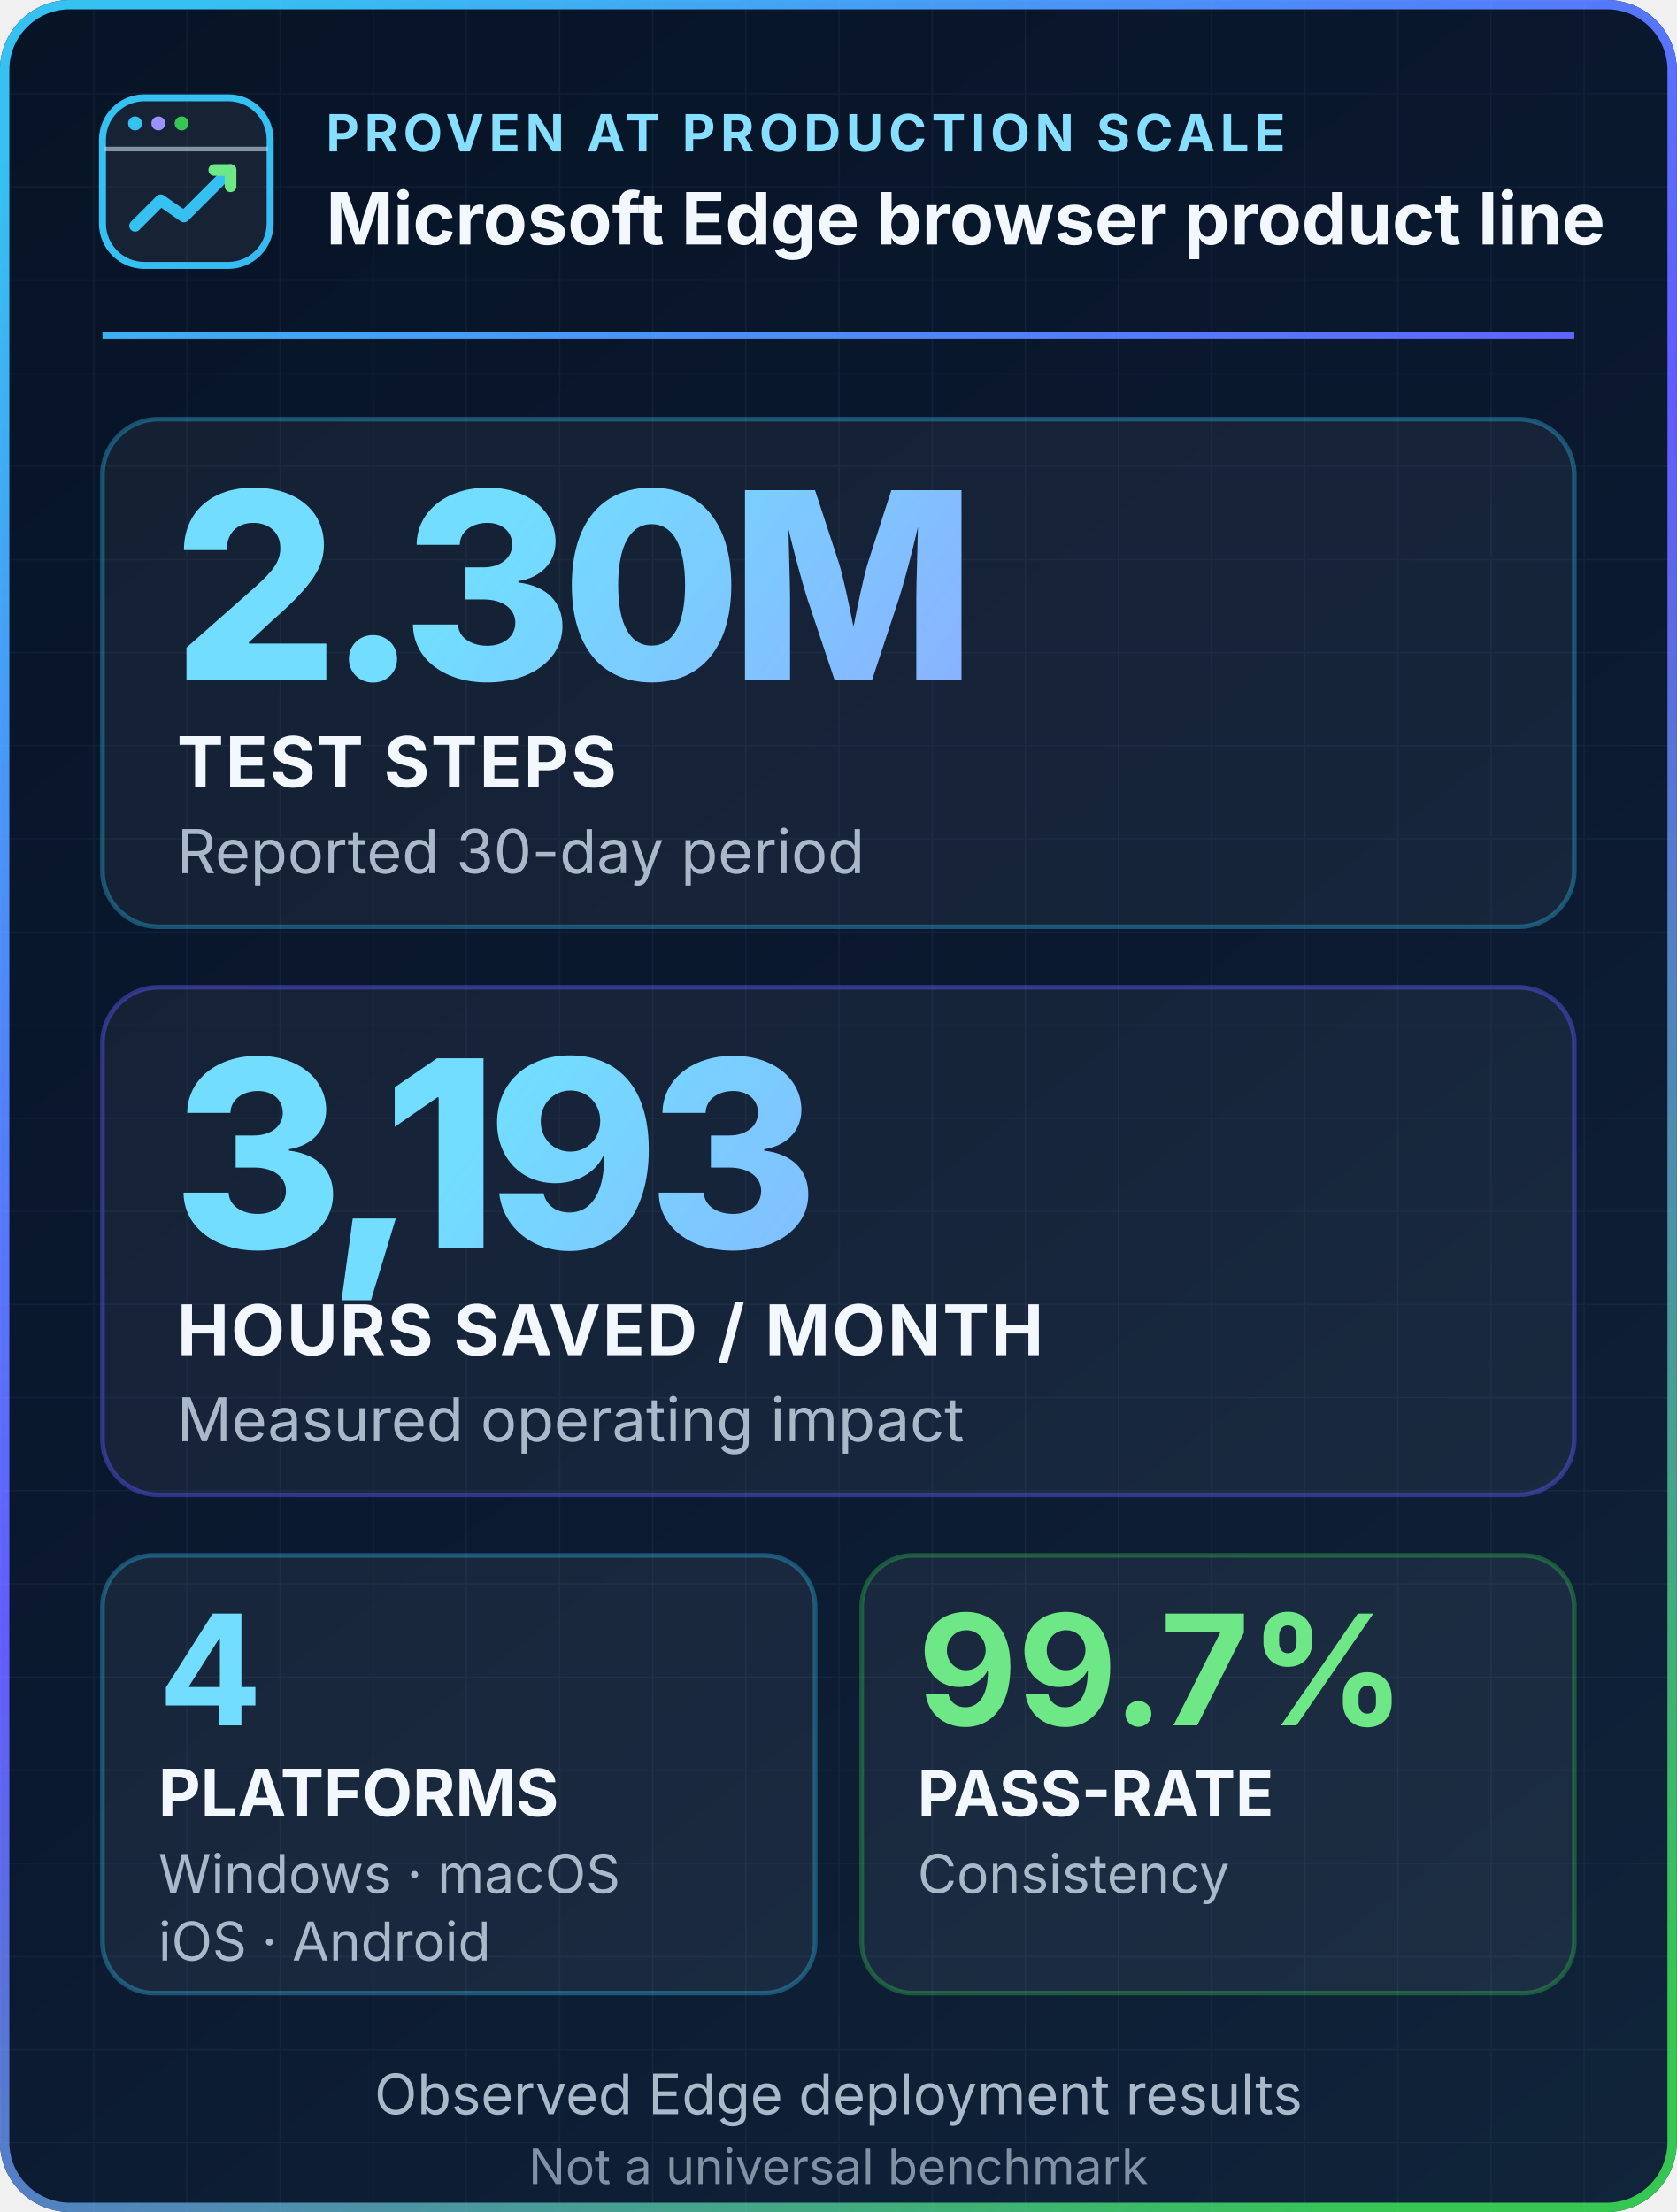
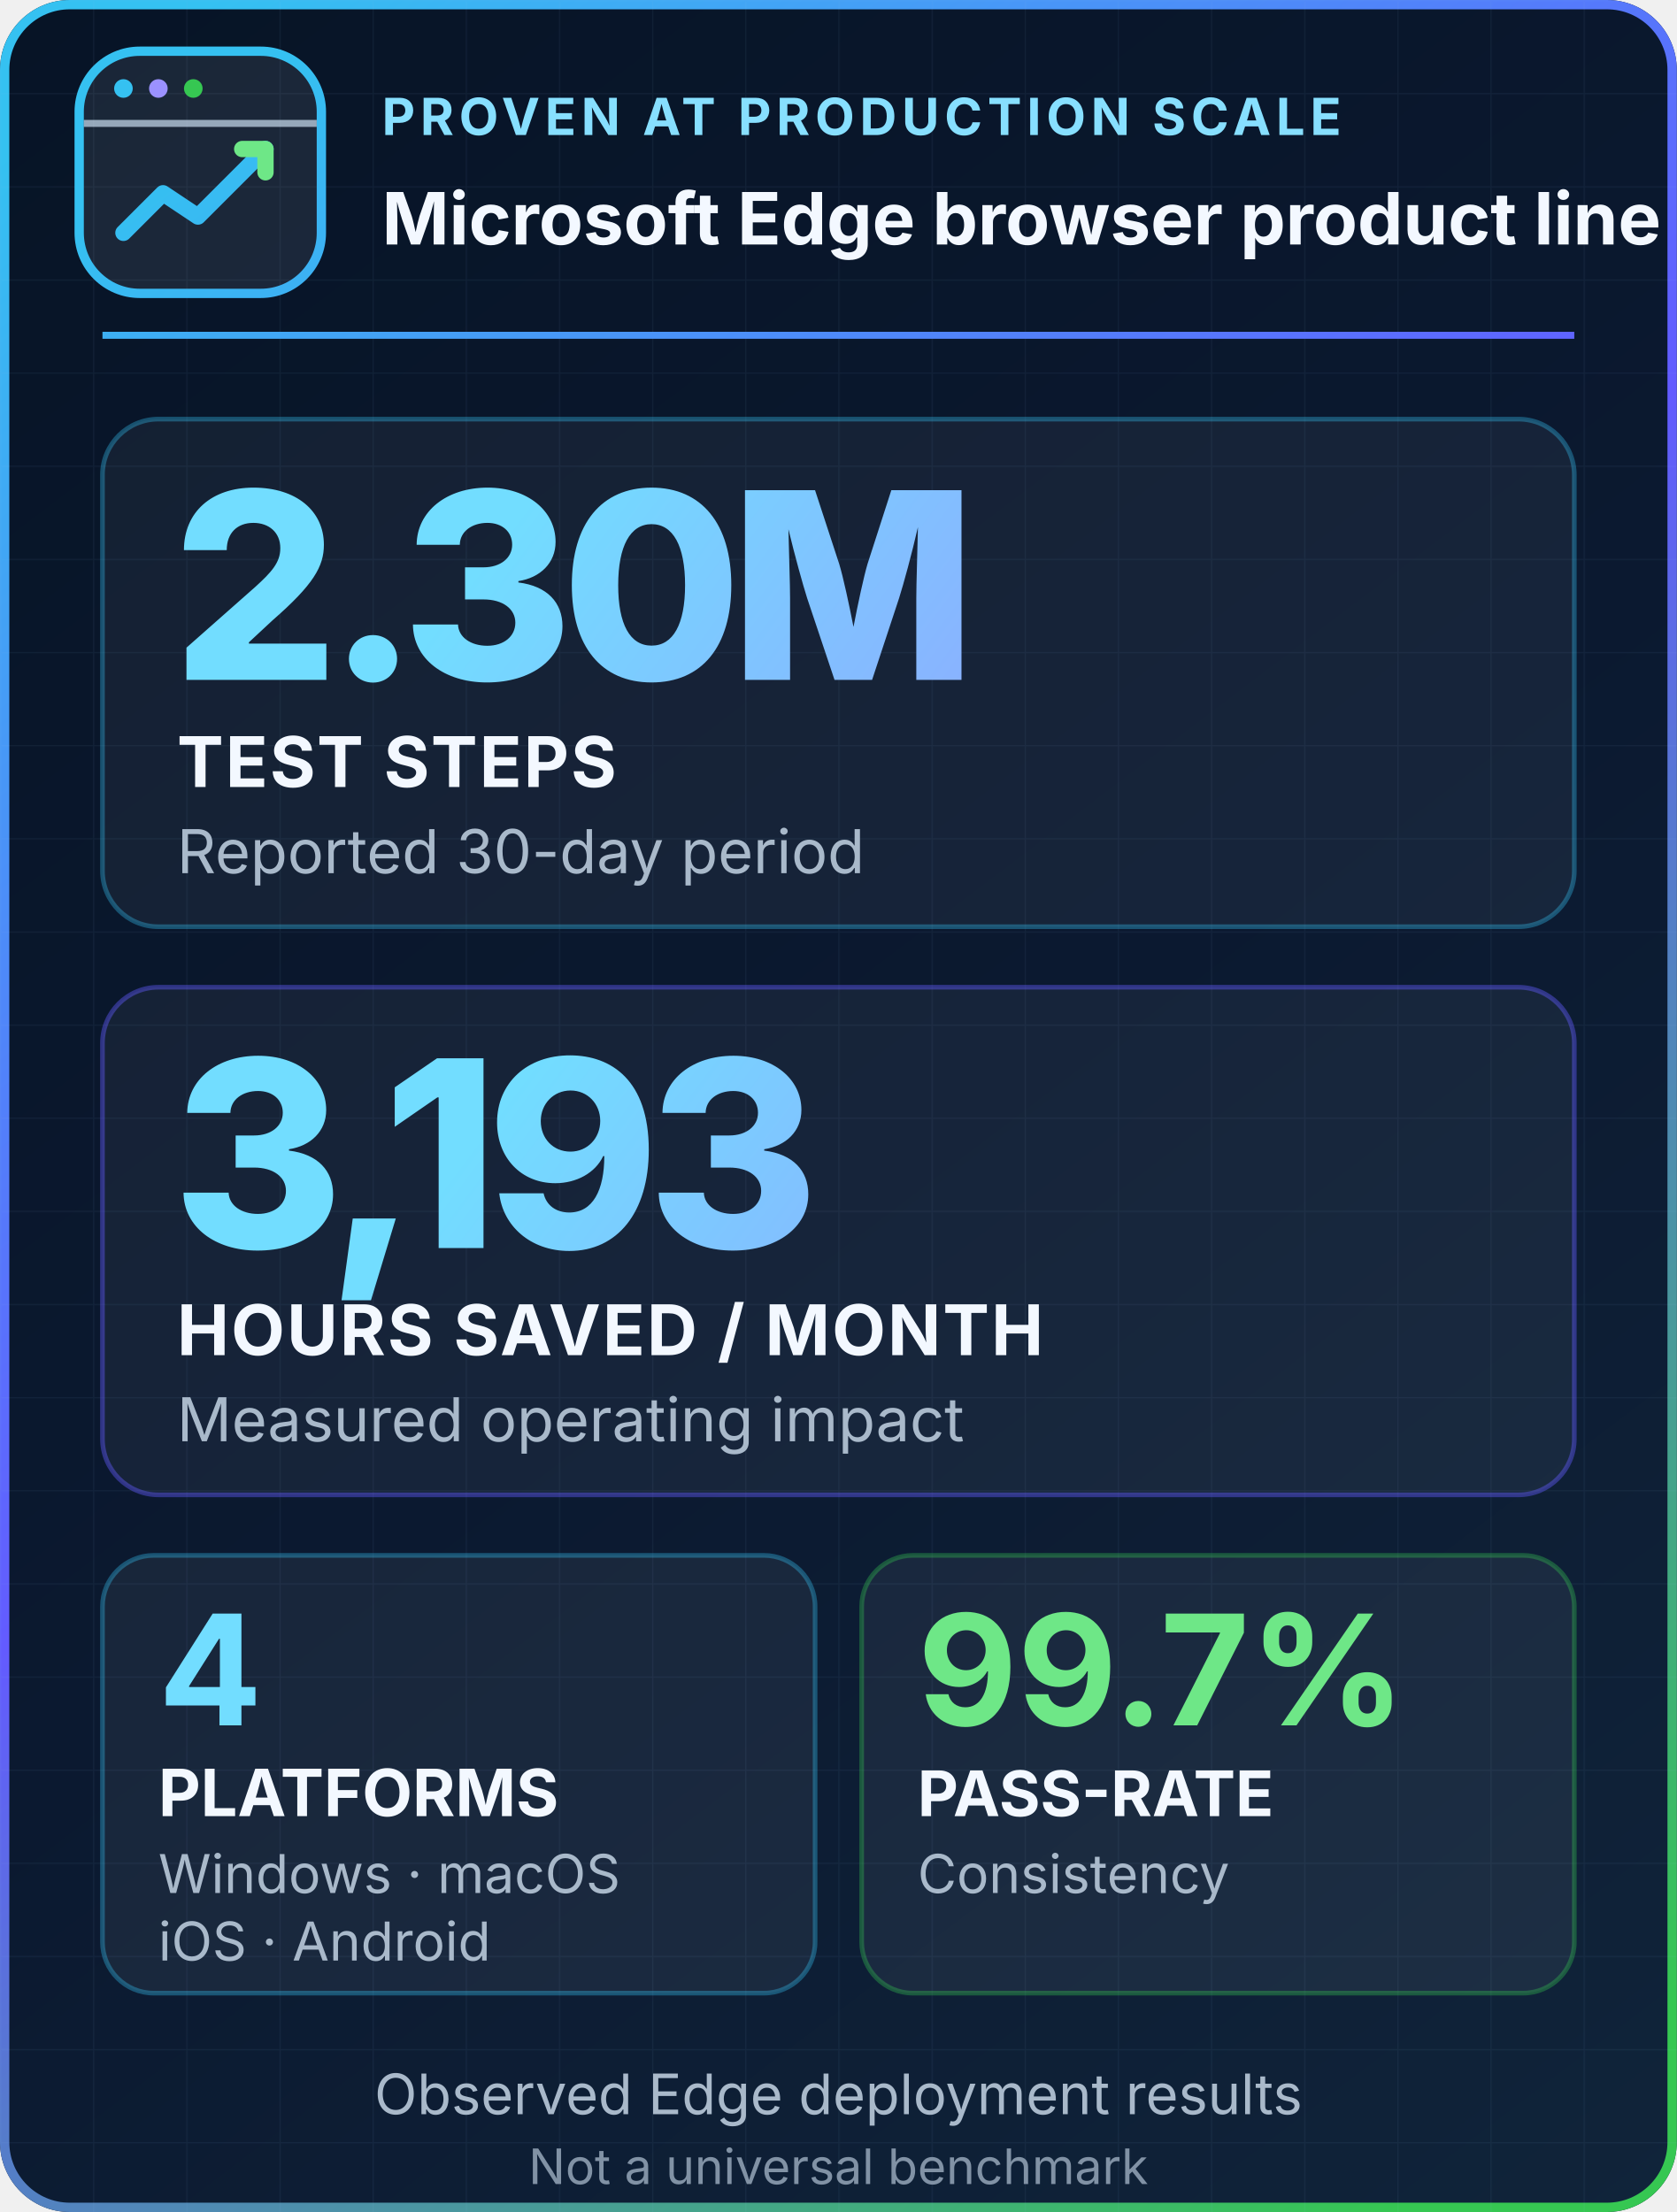
<svg xmlns="http://www.w3.org/2000/svg" viewBox="0 0 720 950" role="img" aria-labelledby="title desc">
  <defs>
    <linearGradient id="panel" x1="0" y1="0" x2="720" y2="950" gradientUnits="userSpaceOnUse">
      <stop stop-color="#071426" />
      <stop offset="0.52" stop-color="#0b1930" />
      <stop offset="1" stop-color="#10243a" />
    </linearGradient>
    <linearGradient id="accent" x1="38" y1="40" x2="680" y2="890" gradientUnits="userSpaceOnUse">
      <stop stop-color="#35c1f1" />
      <stop offset="0.48" stop-color="#635bff" />
      <stop offset="1" stop-color="#36c752" />
    </linearGradient>
    <linearGradient id="number" x1="52" y1="210" x2="640" y2="650" gradientUnits="userSpaceOnUse">
      <stop stop-color="#72ddff" />
      <stop offset="0.48" stop-color="#9b91ff" />
      <stop offset="1" stop-color="#6ee787" />
    </linearGradient>
    <pattern id="grid" width="40" height="40" patternUnits="userSpaceOnUse">
      <path d="M40 0H0v40" fill="none" stroke="#8bb8dd" stroke-opacity="0.07" />
    </pattern>
  </defs>
  <rect width="720" height="950" rx="30" fill="url(#panel)" />
  <rect x="2" y="2" width="716" height="946" rx="28" fill="none" stroke="url(#accent)" stroke-width="4" />
  <rect width="720" height="950" rx="30" fill="url(#grid)" />
-   <g transform="translate(44 42)">
-     <rect width="72" height="72" rx="18" fill="#ffffff" fill-opacity="0.06" stroke="url(#accent)" stroke-width="3" />
-     <path d="M1 22h70" stroke="#d9edff" stroke-opacity="0.55" stroke-width="2" />
-     <circle cx="14" cy="11" r="3" fill="#35c1f1" />
-     <circle cx="24" cy="11" r="3" fill="#9b91ff" />
-     <circle cx="34" cy="11" r="3" fill="#36c752" />
-     <path d="m14 55 11-11 10 7 20-20" fill="none" stroke="url(#accent)" stroke-width="5" stroke-linecap="round" stroke-linejoin="round" />
-     <path d="m48 31h7v7" fill="none" stroke="#6ee787" stroke-width="5" stroke-linecap="round" stroke-linejoin="round" />
+   <g transform="translate(34 22)">
+     <rect width="104" height="104" rx="26" fill="#ffffff" fill-opacity="0.08" stroke="url(#accent)" stroke-width="4" />
+     <path d="M2 31h100" stroke="#d9edff" stroke-opacity="0.65" stroke-width="3" />
+     <circle cx="19" cy="16" r="4" fill="#35c1f1" />
+     <circle cx="34" cy="16" r="4" fill="#9b91ff" />
+     <circle cx="49" cy="16" r="4" fill="#36c752" />
+     <path d="m19 78 17-17 15 10 29-29" fill="none" stroke="url(#accent)" stroke-width="7" stroke-linecap="round" stroke-linejoin="round" />
+     <path d="m70 42h10v10" fill="none" stroke="#6ee787" stroke-width="7" stroke-linecap="round" stroke-linejoin="round" />
  </g>
-   <text x="140" y="65" fill="#87dfff" font-family="Inter, -apple-system, BlinkMacSystemFont, 'Segoe UI', sans-serif" font-size="22" font-weight="700" letter-spacing="2.2">PROVEN AT PRODUCTION SCALE</text>
-   <text x="140" y="105" fill="#f3f8ff" font-family="Inter, -apple-system, BlinkMacSystemFont, 'Segoe UI', sans-serif" font-size="31" font-weight="650">Microsoft Edge browser product line</text>
+   <text x="164" y="58" fill="#87dfff" font-family="Inter, -apple-system, BlinkMacSystemFont, 'Segoe UI', sans-serif" font-size="22" font-weight="700" letter-spacing="2.2">PROVEN AT PRODUCTION SCALE</text>
+   <text x="164" y="105" fill="#f3f8ff" font-family="Inter, -apple-system, BlinkMacSystemFont, 'Segoe UI', sans-serif" font-size="31" font-weight="650">Microsoft Edge browser product line</text>
  <path d="M44 144h632" stroke="url(#accent)" stroke-width="3" />
  <g transform="translate(44 180)">
    <rect width="632" height="218" rx="24" fill="#ffffff" fill-opacity="0.05" stroke="#35c1f1" stroke-opacity="0.35" stroke-width="2" />
    <text x="30" y="112" fill="url(#number)" font-family="Inter, -apple-system, BlinkMacSystemFont, 'Segoe UI', sans-serif" font-size="112" font-weight="760" letter-spacing="-5">2.30M</text>
    <text x="32" y="158" fill="#f3f8ff" font-family="Inter, -apple-system, BlinkMacSystemFont, 'Segoe UI', sans-serif" font-size="30" font-weight="650" letter-spacing="0.8">TEST STEPS</text>
    <text x="32" y="195" fill="#a9b9ca" font-family="Inter, -apple-system, BlinkMacSystemFont, 'Segoe UI', sans-serif" font-size="26">Reported 30-day period</text>
  </g>
  <g transform="translate(44 424)">
    <rect width="632" height="218" rx="24" fill="#ffffff" fill-opacity="0.05" stroke="#635bff" stroke-opacity="0.42" stroke-width="2" />
    <text x="30" y="112" fill="url(#number)" font-family="Inter, -apple-system, BlinkMacSystemFont, 'Segoe UI', sans-serif" font-size="112" font-weight="760" letter-spacing="-5">3,193</text>
    <text x="32" y="158" fill="#f3f8ff" font-family="Inter, -apple-system, BlinkMacSystemFont, 'Segoe UI', sans-serif" font-size="30" font-weight="650" letter-spacing="0.8">HOURS SAVED / MONTH</text>
    <text x="32" y="195" fill="#a9b9ca" font-family="Inter, -apple-system, BlinkMacSystemFont, 'Segoe UI', sans-serif" font-size="26">Measured operating impact</text>
  </g>
  <g transform="translate(44 668)">
    <rect width="306" height="188" rx="22" fill="#ffffff" fill-opacity="0.055" stroke="#35c1f1" stroke-opacity="0.35" stroke-width="2" />
    <text x="24" y="73" fill="#72ddff" font-family="Inter, -apple-system, BlinkMacSystemFont, 'Segoe UI', sans-serif" font-size="66" font-weight="750">4</text>
    <text x="24" y="112" fill="#f3f8ff" font-family="Inter, -apple-system, BlinkMacSystemFont, 'Segoe UI', sans-serif" font-size="28" font-weight="650">PLATFORMS</text>
    <text x="24" y="145" fill="#a9b9ca" font-family="Inter, -apple-system, BlinkMacSystemFont, 'Segoe UI', sans-serif" font-size="23">Windows · macOS</text>
    <text x="24" y="174" fill="#a9b9ca" font-family="Inter, -apple-system, BlinkMacSystemFont, 'Segoe UI', sans-serif" font-size="23">iOS · Android</text>
  </g>
  <g transform="translate(370 668)">
    <rect width="306" height="188" rx="22" fill="#ffffff" fill-opacity="0.055" stroke="#36c752" stroke-opacity="0.35" stroke-width="2" />
    <text x="24" y="73" fill="#6ee787" font-family="Inter, -apple-system, BlinkMacSystemFont, 'Segoe UI', sans-serif" font-size="66" font-weight="750">99.7%</text>
    <text x="24" y="112" fill="#f3f8ff" font-family="Inter, -apple-system, BlinkMacSystemFont, 'Segoe UI', sans-serif" font-size="27" font-weight="650">PASS-RATE</text>
    <text x="24" y="145" fill="#a9b9ca" font-family="Inter, -apple-system, BlinkMacSystemFont, 'Segoe UI', sans-serif" font-size="23">Consistency</text>
  </g>
  <text x="360" y="908" text-anchor="middle" fill="#a9b9ca" font-family="Inter, -apple-system, BlinkMacSystemFont, 'Segoe UI', sans-serif" font-size="24">Observed Edge deployment results</text>
  <text x="360" y="938" text-anchor="middle" fill="#8192a5" font-family="Inter, -apple-system, BlinkMacSystemFont, 'Segoe UI', sans-serif" font-size="21">Not a universal benchmark</text>
</svg>
